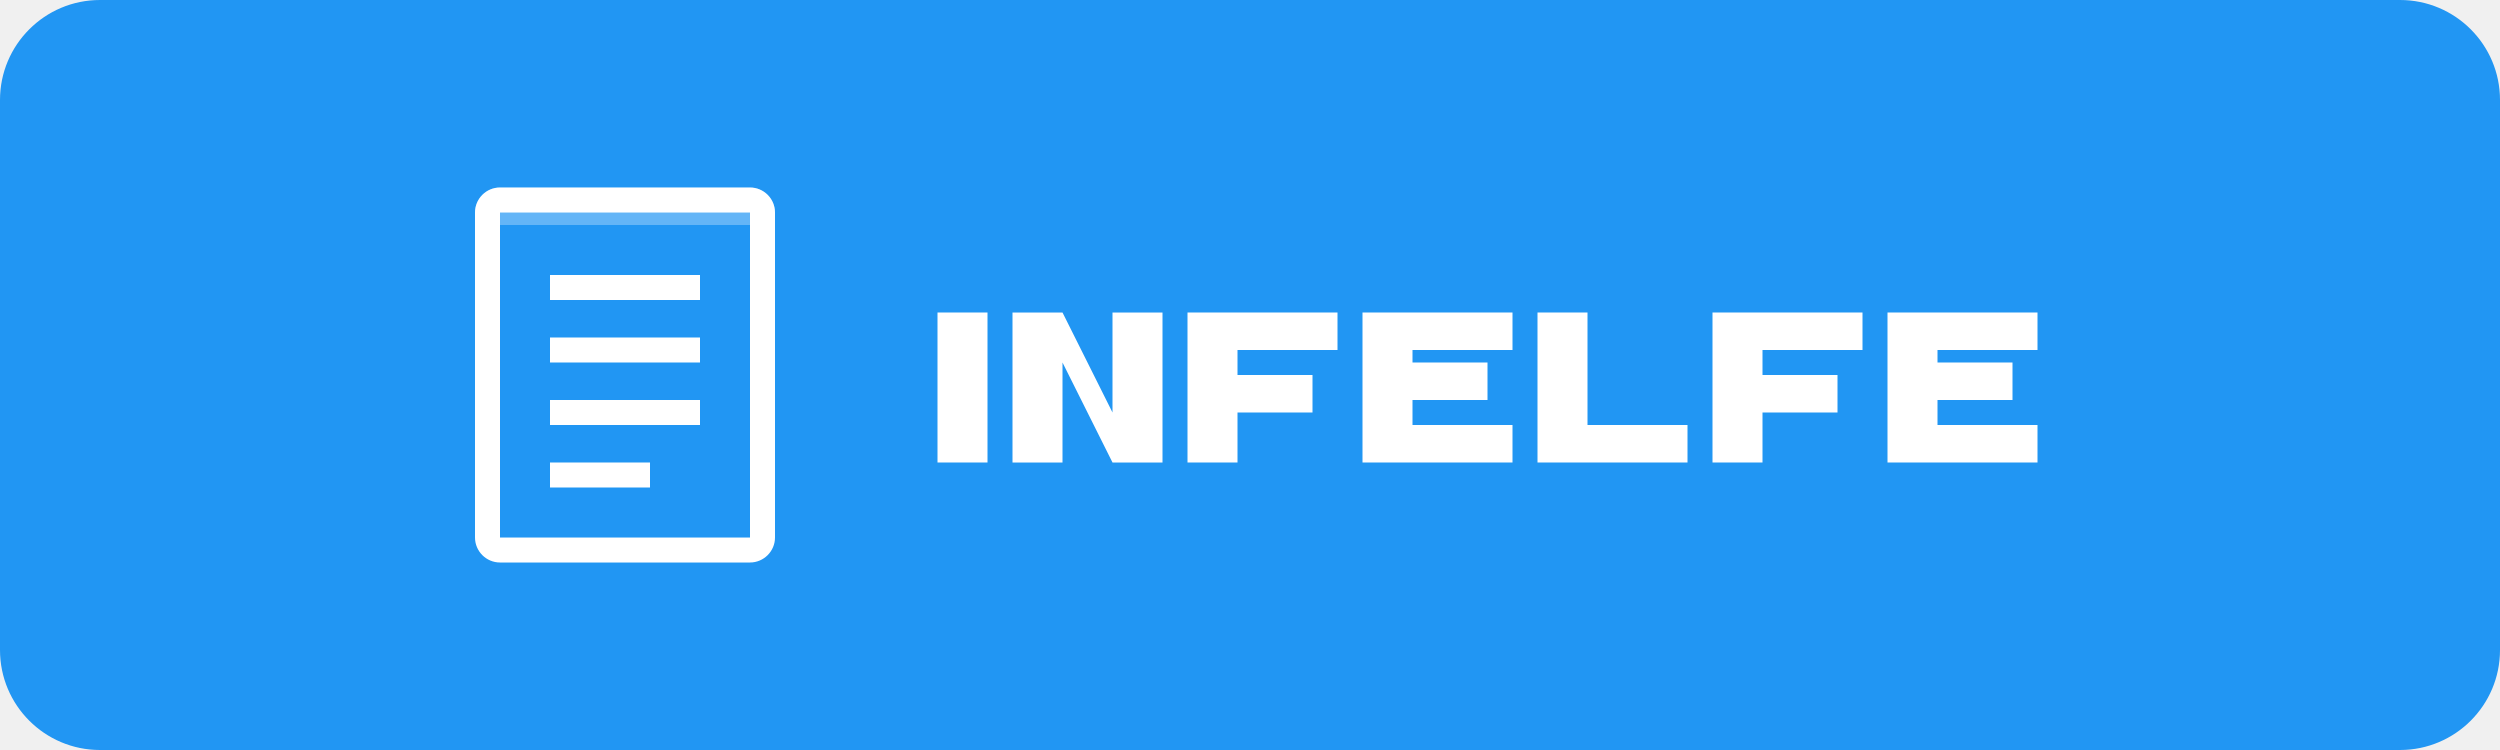
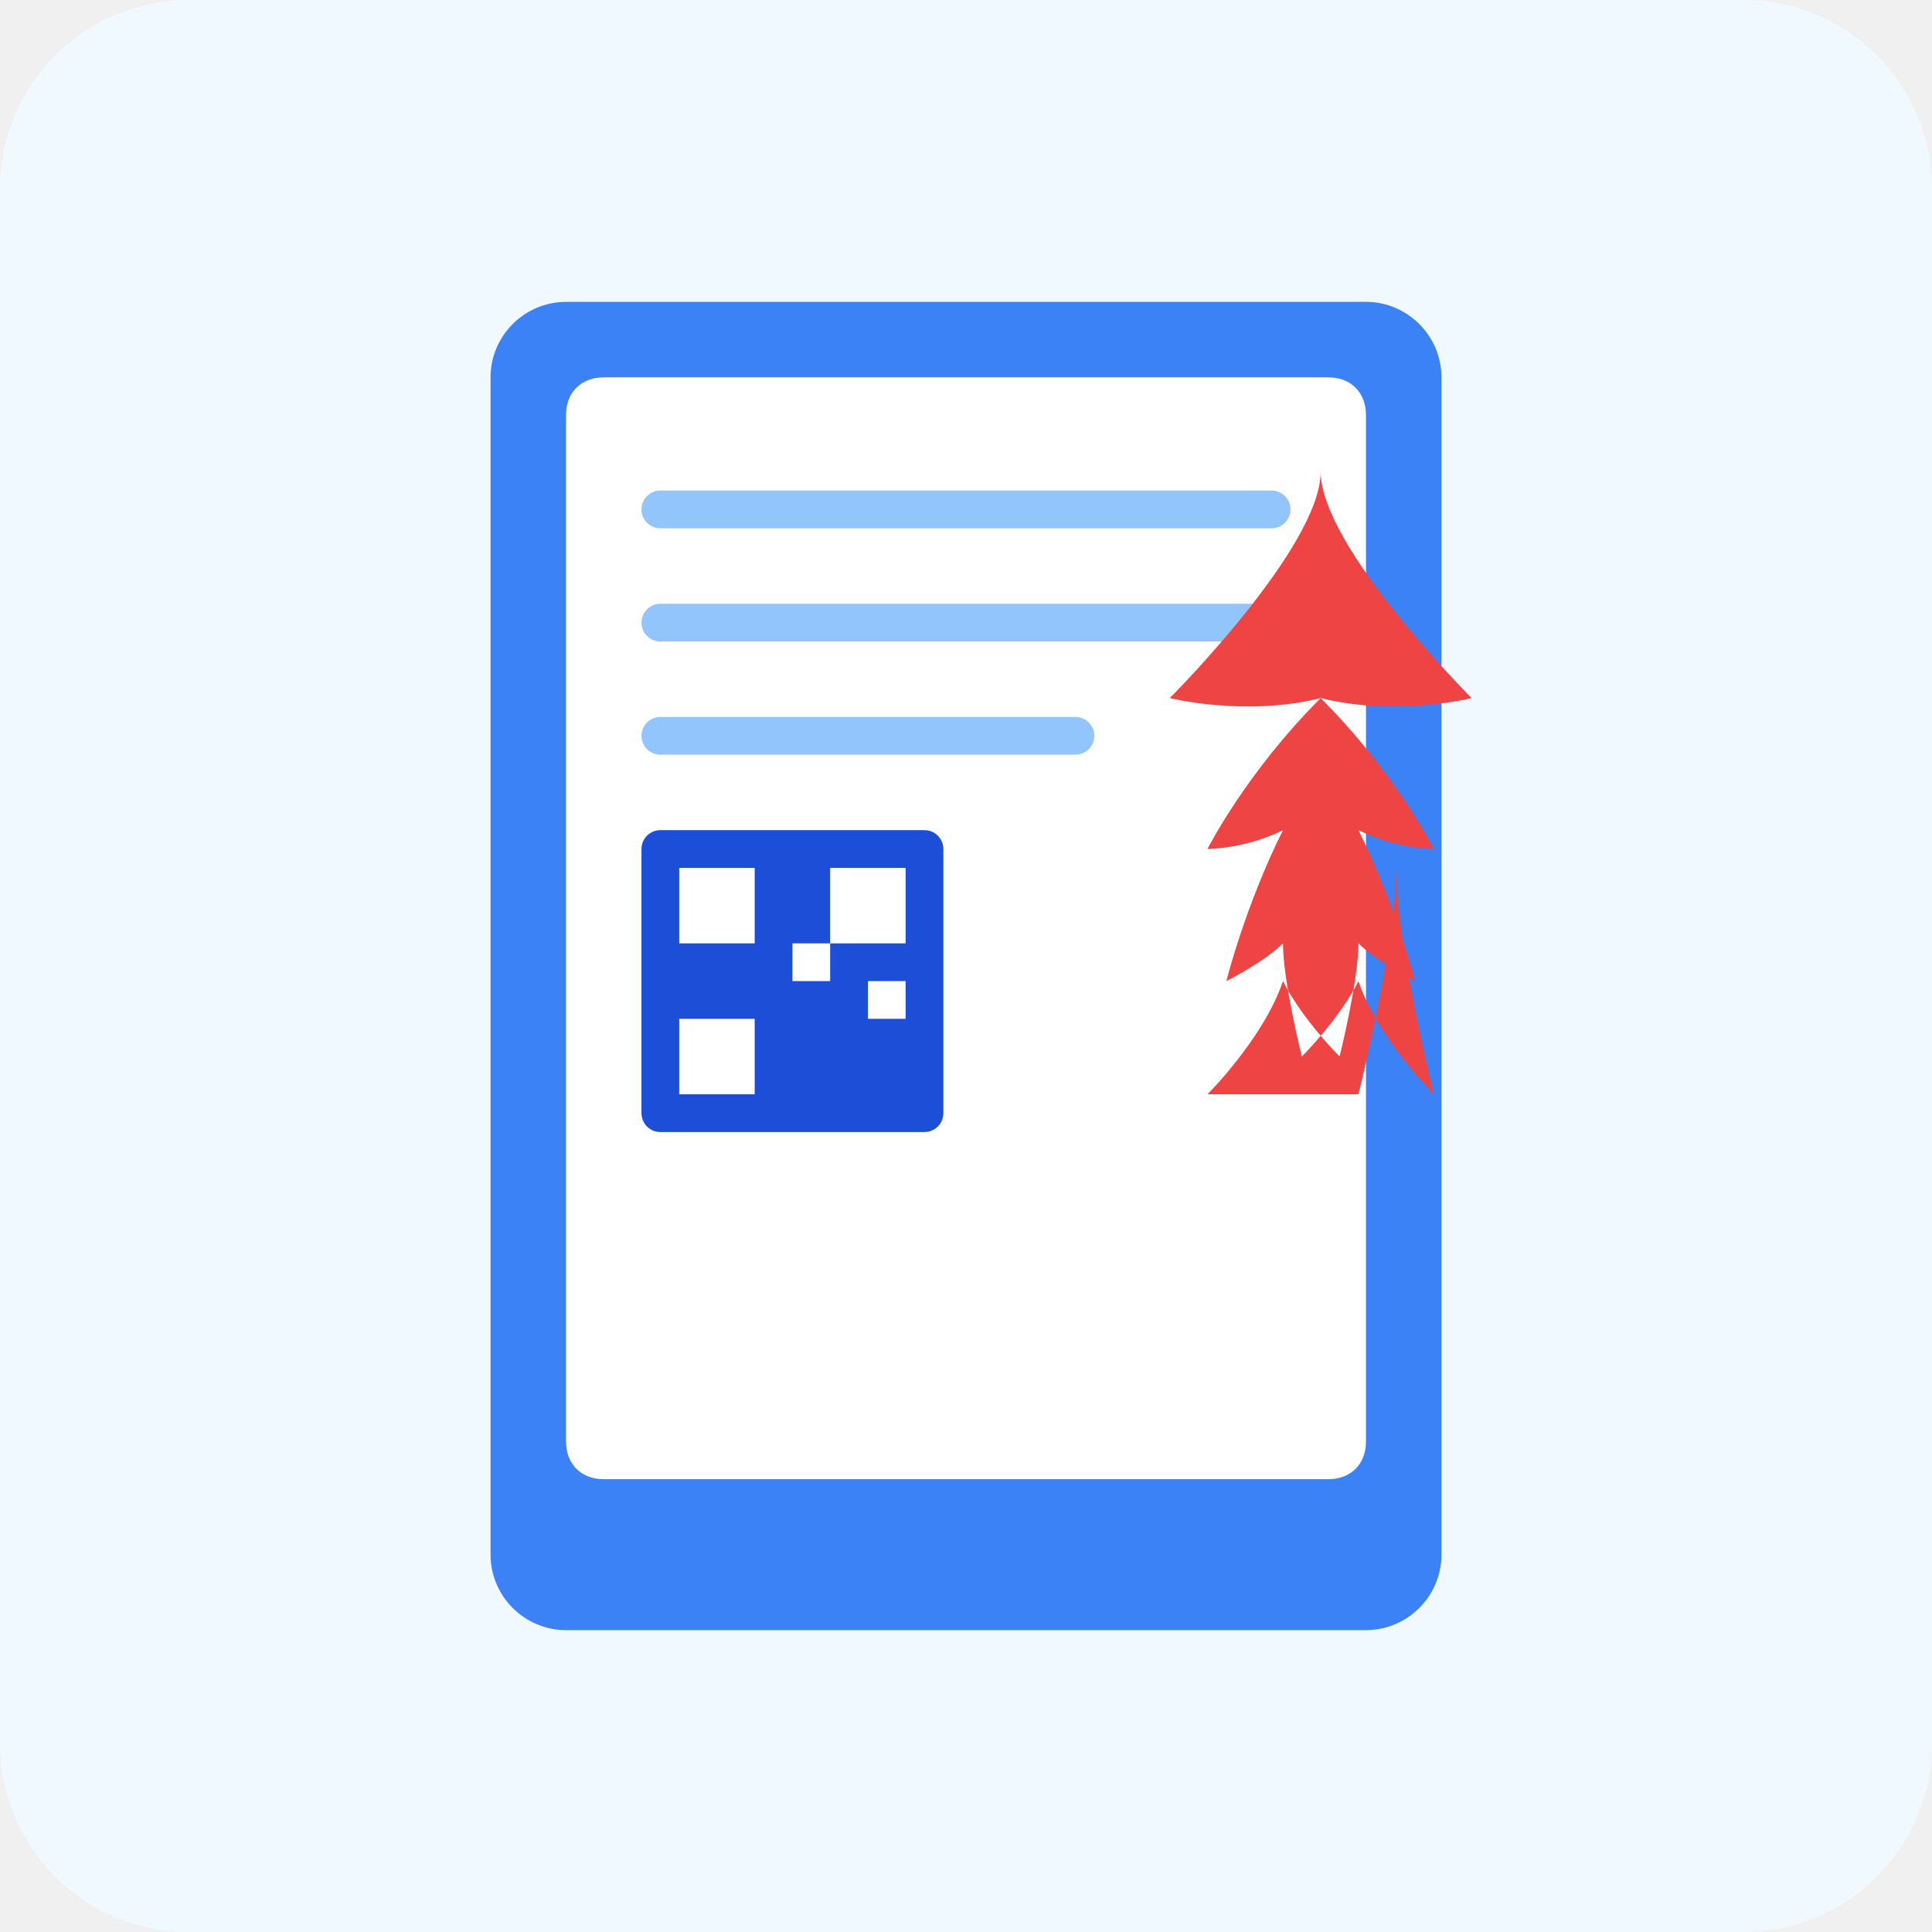
- <svg xmlns="http://www.w3.org/2000/svg" width="200" height="60" viewBox="0 0 200 60" fill="none">
-   <rect width="200" height="60" rx="8" fill="#2196F3" />
-   <path d="M40 15C38.9 15 38 15.9 38 17V43C38 44.1 38.9 45 40 45H60C61.1 45 62 44.1 62 43V17C62 15.9 61.1 15 60 15H40ZM40 17H60V43H40V17Z" fill="white" />
-   <path d="M44 22H56V24H44V22Z" fill="white" />
-   <path d="M44 27H56V29H44V27Z" fill="white" />
-   <path d="M44 32H56V34H44V32Z" fill="white" />
-   <path d="M44 37H52V39H44V37Z" fill="white" />
-   <path d="M75 25H79V37H75V25Z" fill="white" />
-   <path d="M81 25H85L89 33V25H93V37H89L85 29V37H81V25Z" fill="white" />
-   <path d="M95 25H107V28H99V30H105V33H99V37H95V25Z" fill="white" />
-   <path d="M109 25H121V28H113V29H119V32H113V34H121V37H109V25Z" fill="white" />
-   <path d="M123 25H127V34H135V37H123V25Z" fill="white" />
-   <path d="M137 25H149V28H141V30H147V33H141V37H137V25Z" fill="white" />
-   <path d="M151 25H163V28H155V29H161V32H155V34H163V37H151V25Z" fill="white" />
-   <path d="M40 15L60 15C61.1 15 62 15.9 62 17V20C62 18.9 61.1 18 60 18H40C38.9 18 38 18.9 38 20V17C38 15.9 38.9 15 40 15Z" fill="white" fill-opacity="0.3" />
+ <svg xmlns="http://www.w3.org/2000/svg" viewBox="0 0 512 512" width="100" height="100">
+   <rect width="512" height="512" rx="50" fill="#f0f9ff" />
+   <path d="M150 80h212c11 0 20 9 20 20v312c0 11-9 20-20 20H150c-11 0-20-9-20-20V100c0-11 9-20 20-20z" fill="#3b82f6" />
+   <path d="M160 100h192c6 0 10 4 10 10v272c0 6-4 10-10 10H160c-6 0-10-4-10-10V110c0-6 4-10 10-10z" fill="#ffffff" />
+   <rect x="170" y="130" width="172" height="10" rx="5" fill="#93c5fd" />
+   <rect x="170" y="160" width="172" height="10" rx="5" fill="#93c5fd" />
+   <rect x="170" y="190" width="120" height="10" rx="5" fill="#93c5fd" />
+   <rect x="170" y="220" width="80" height="80" rx="5" fill="#1d4ed8" />
+   <rect x="180" y="230" width="20" height="20" fill="#ffffff" />
+   <rect x="220" y="230" width="20" height="20" fill="#ffffff" />
+   <rect x="180" y="270" width="20" height="20" fill="#ffffff" />
+   <rect x="210" y="250" width="10" height="10" fill="#ffffff" />
+   <rect x="230" y="260" width="10" height="10" fill="#ffffff" />
+   <path d="M320 290c0 0 15-15 20-30 5 10 15 20 15 20s5-20 5-30c5 5 15 10 15 10s-5-20-15-40c10 5 20 5 20 5s-10-20-30-40c20 5 40 0 40 0s-40-40-40-60c0 20-40 60-40 60s20 5 40 0c-20 20-30 40-30 40s10 0 20-5c-10 20-15 40-15 40s10-5 15-10c0 10 5 30 5 30s10-10 15-20c5 15 20 30 20 30s-10-40-10-60c0 20-10 60-10 60z" fill="#ef4444" />
</svg>
